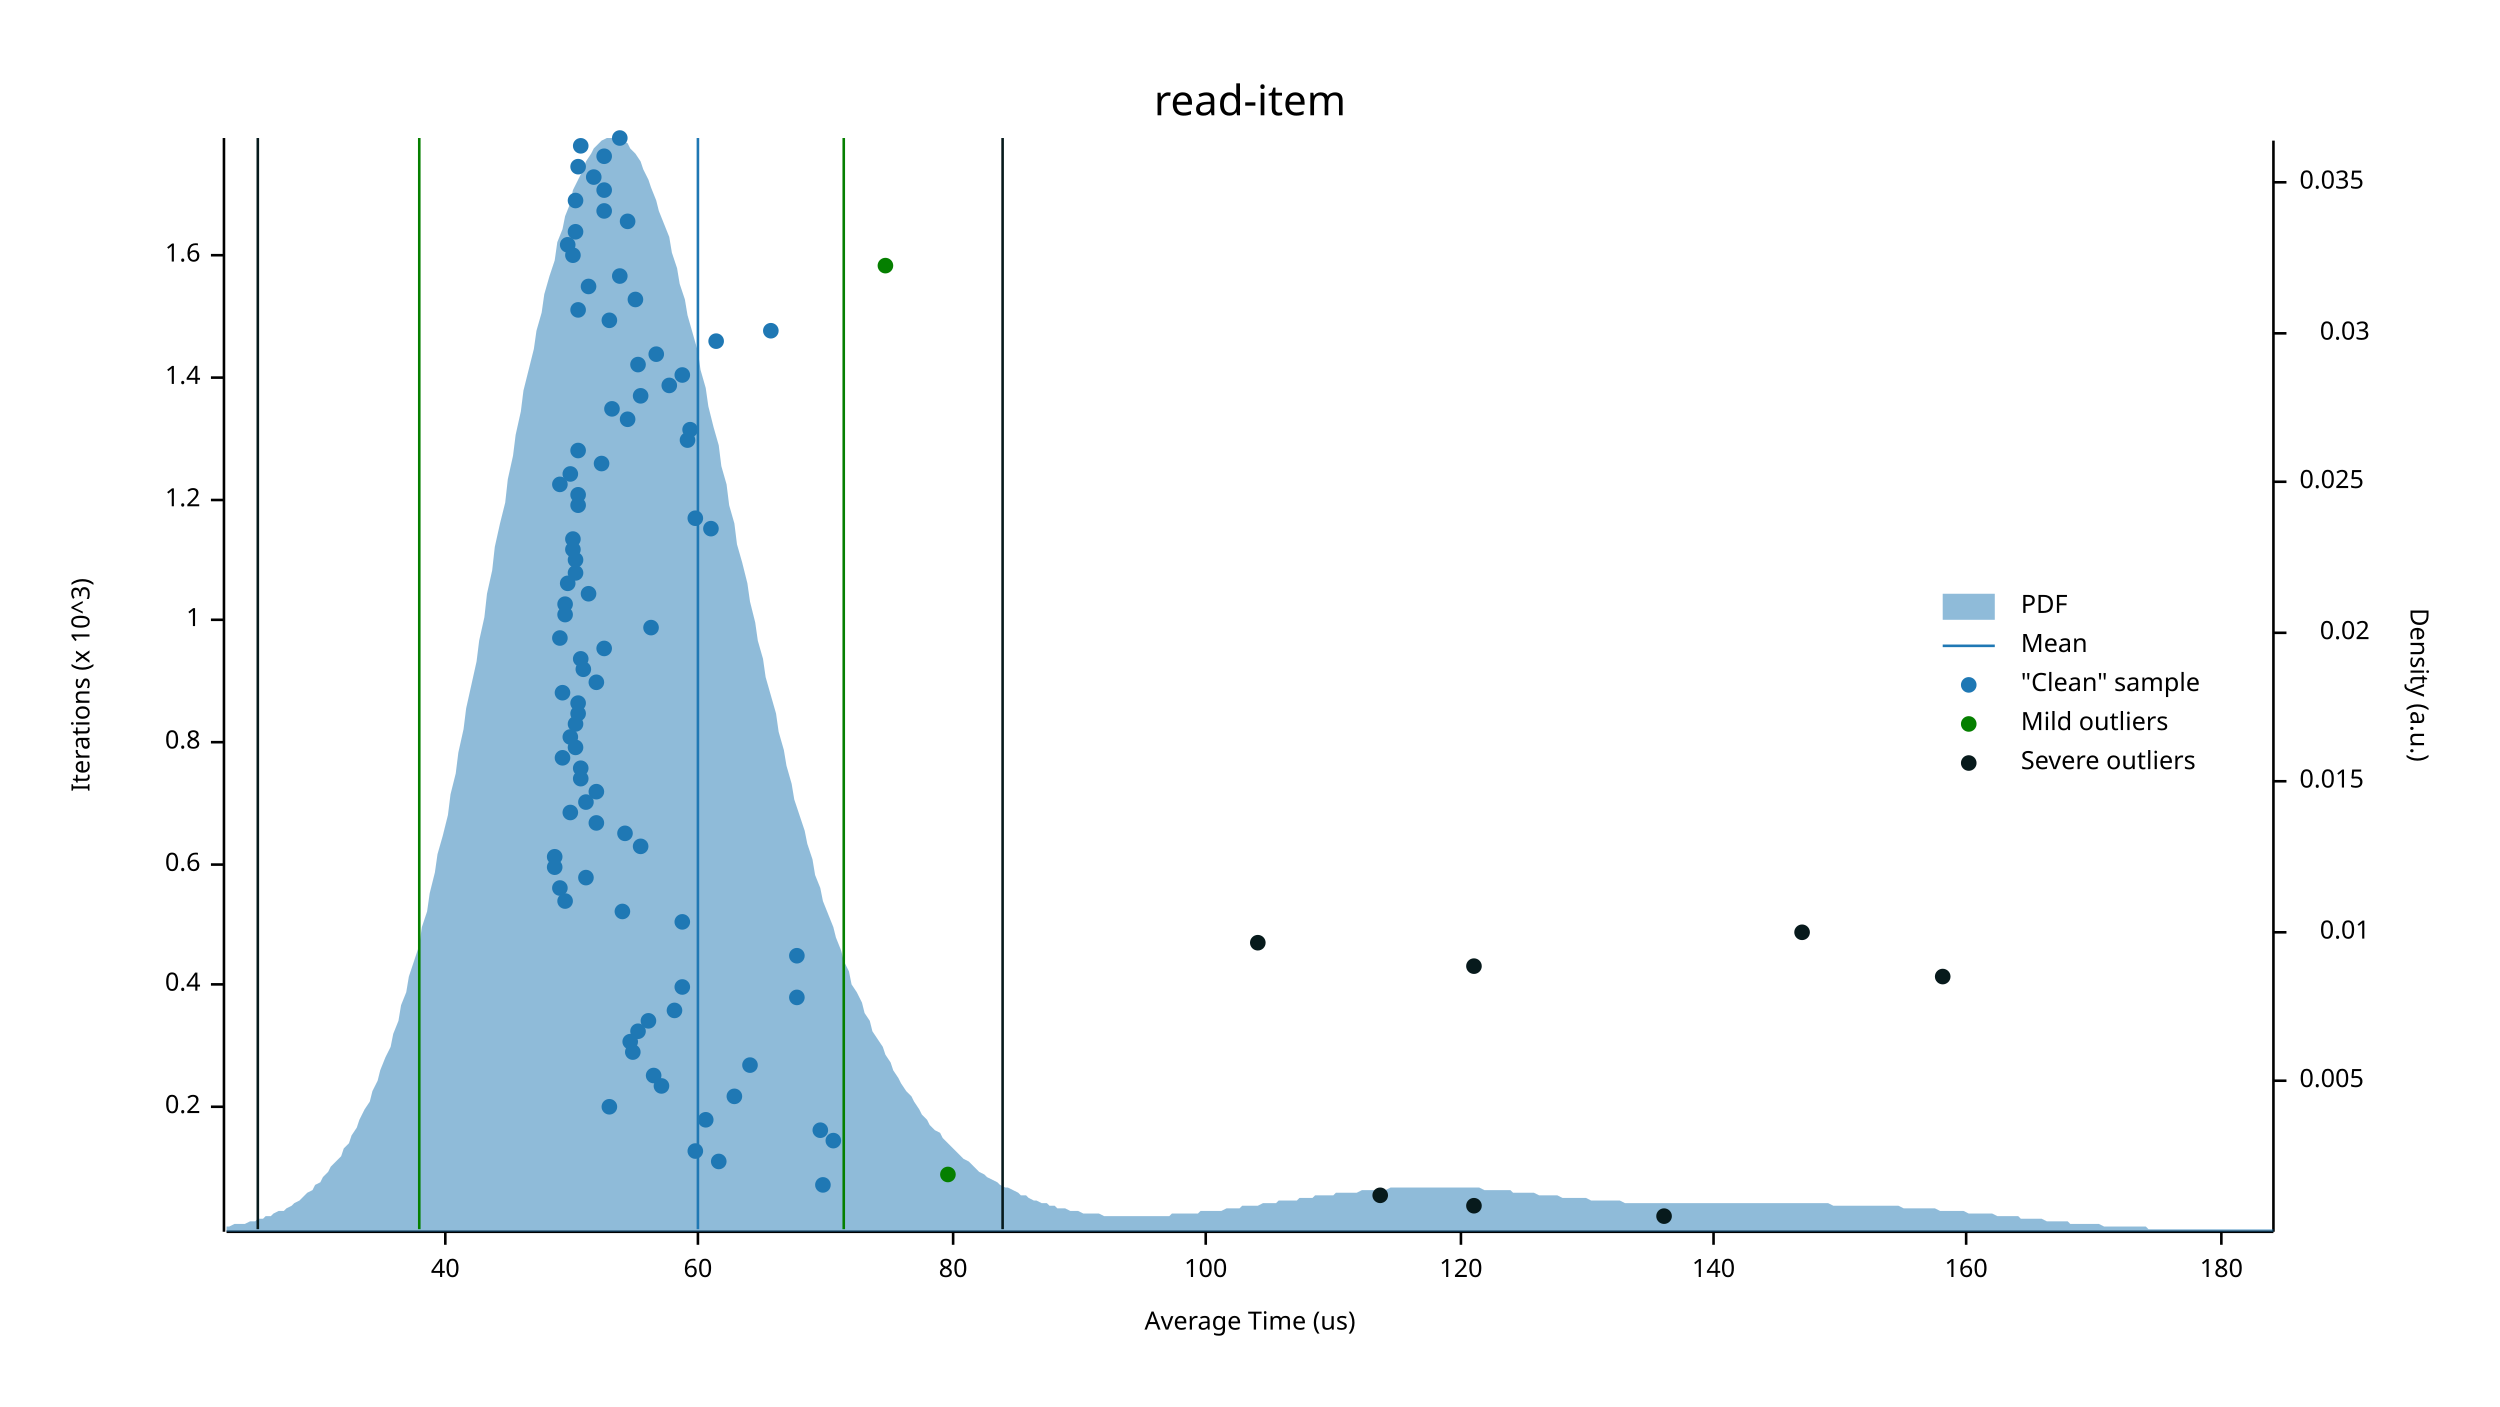
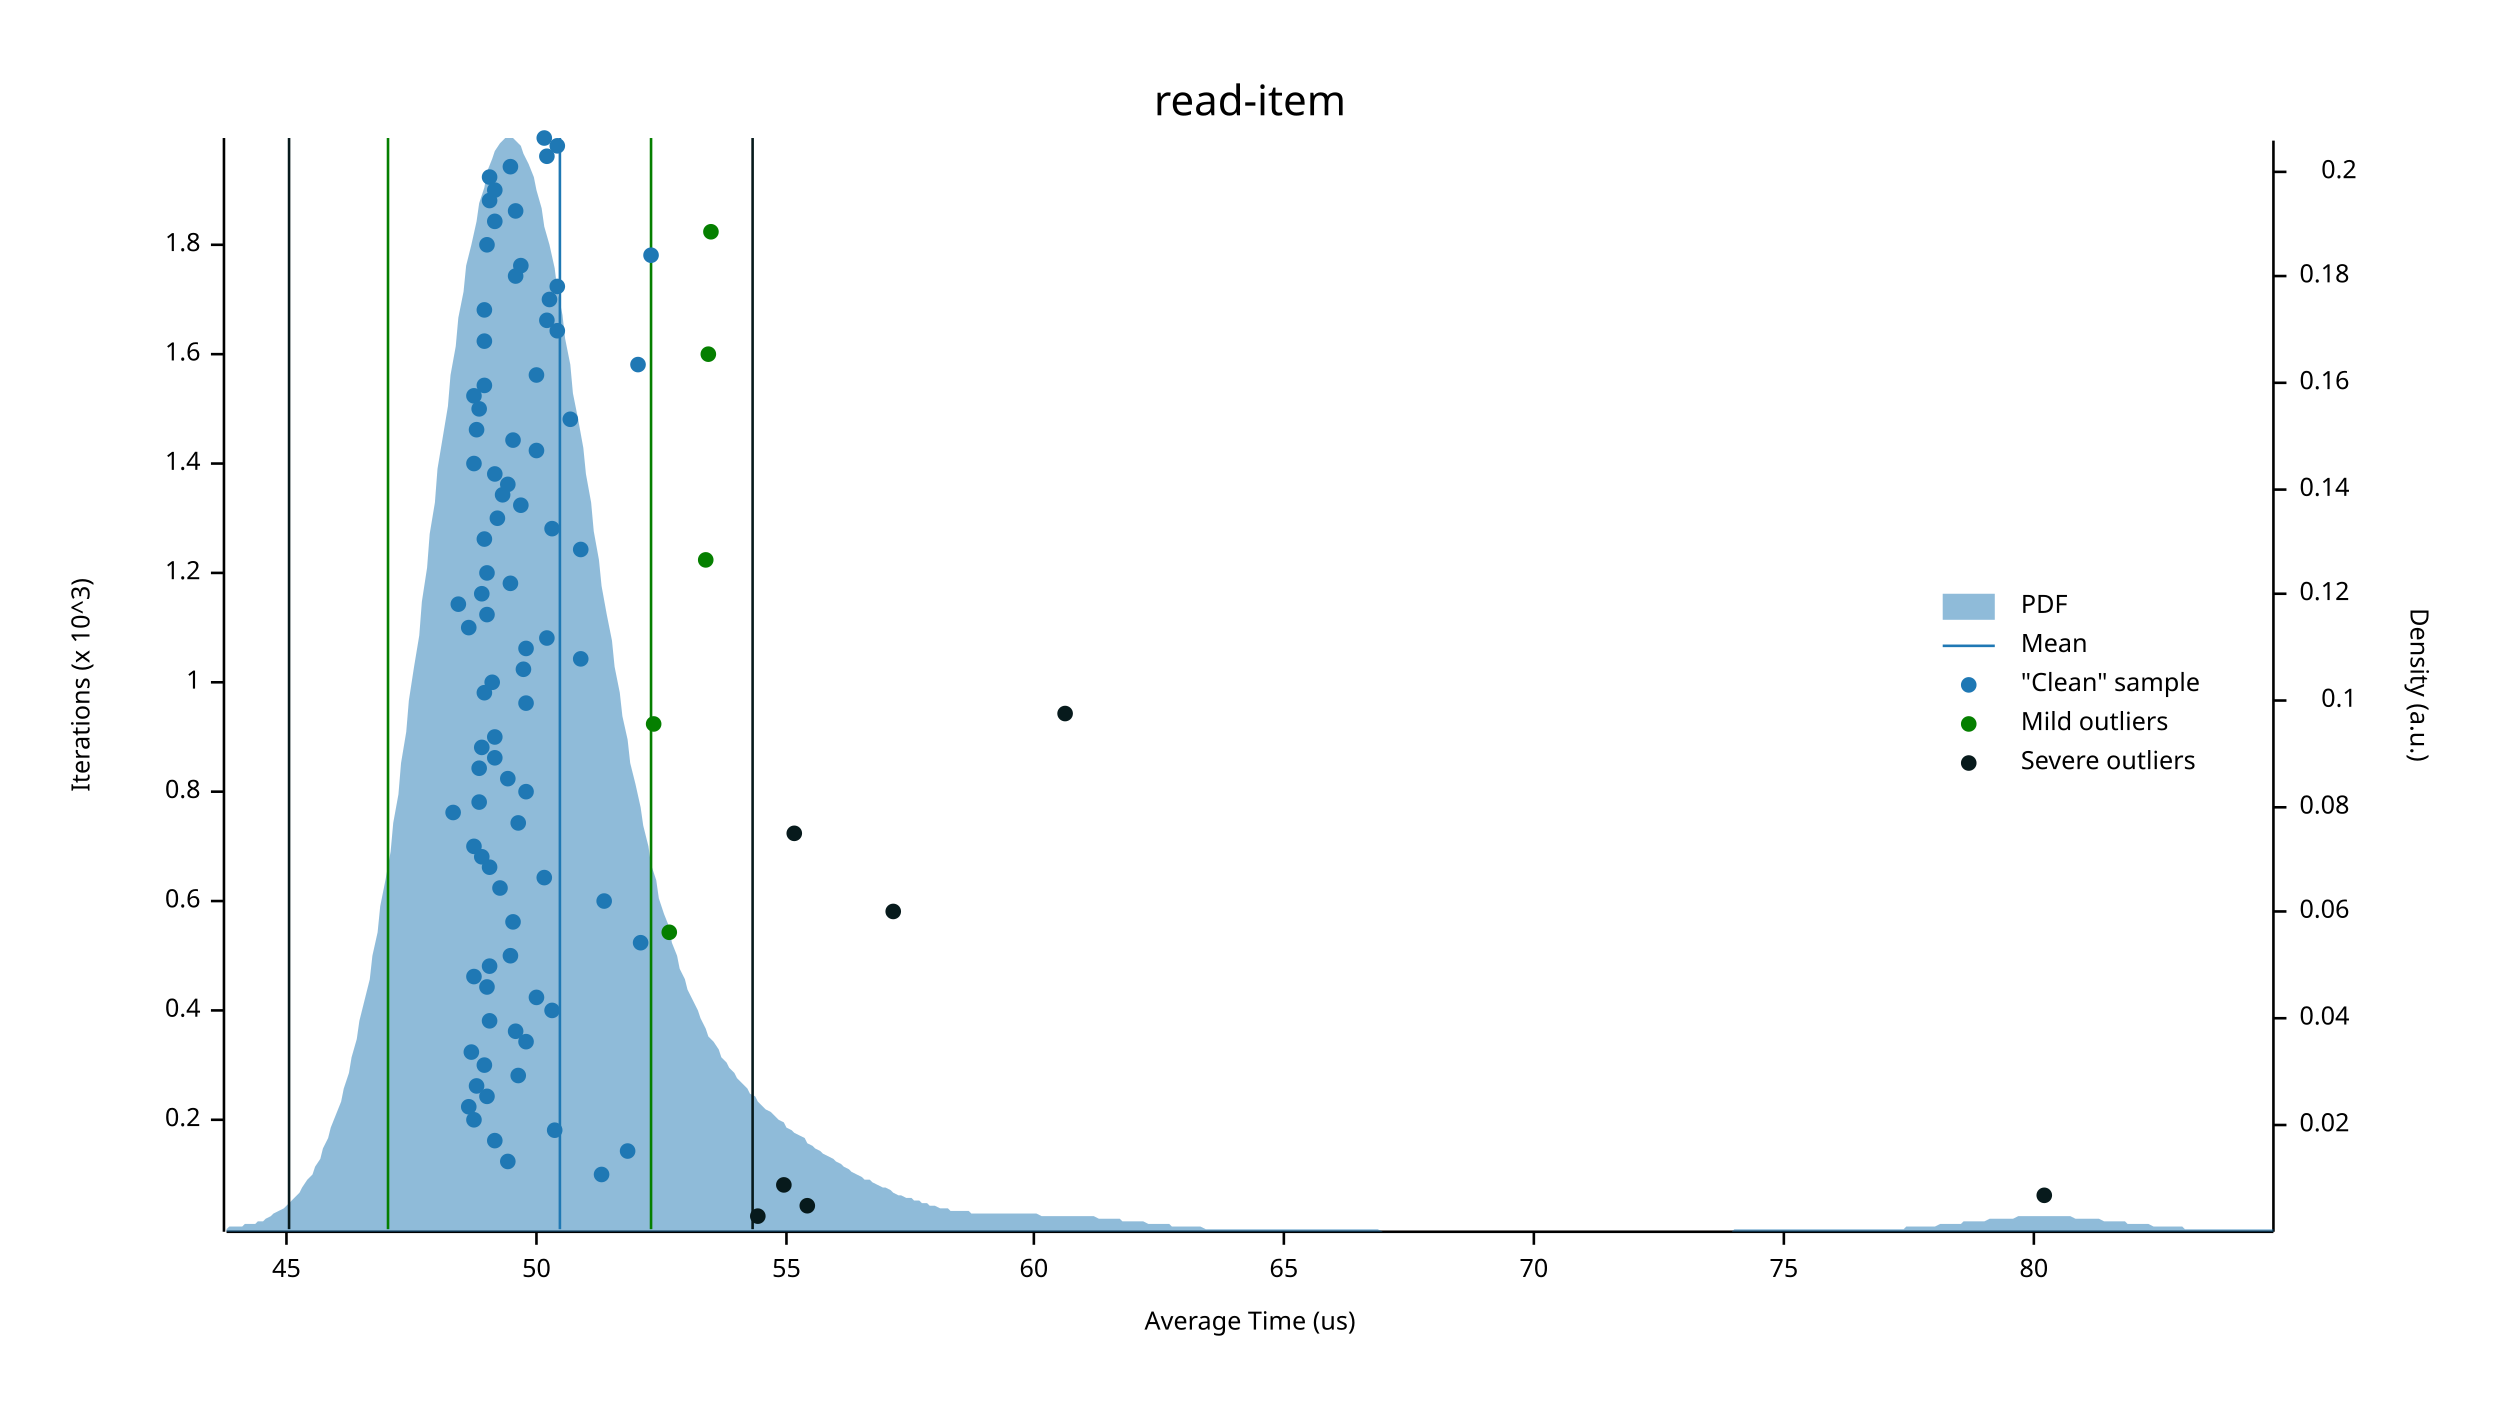
<svg xmlns="http://www.w3.org/2000/svg" width="960" height="540" viewBox="0 0 960 540">
  <text x="480" y="32" dy="0.76em" text-anchor="middle" font-family="sans-serif" font-size="16.129" opacity="1" fill="#000000">
read-item
</text>
  <text x="27" y="263" dy="0.76em" text-anchor="middle" font-family="sans-serif" font-size="9.677" opacity="1" fill="#000000" transform="rotate(270, 27, 263)">
Iterations (x 10^3)
</text>
  <text x="480" y="513" dy="-0.5ex" text-anchor="middle" font-family="sans-serif" font-size="9.677" opacity="1" fill="#000000">
Average Time (us)
</text>
  <polyline fill="none" opacity="1" stroke="#000000" stroke-width="1" points="86,53 86,473 " />
-   <text x="77" y="425" dy="0.5ex" text-anchor="end" font-family="sans-serif" font-size="9.677" opacity="1" fill="#000000">
+   <text x="77" y="430" dy="0.5ex" text-anchor="end" font-family="sans-serif" font-size="9.677" opacity="1" fill="#000000">
0.2
</text>
-   <polyline fill="none" opacity="1" stroke="#000000" stroke-width="1" points="81,425 86,425 " />
-   <text x="77" y="378" dy="0.5ex" text-anchor="end" font-family="sans-serif" font-size="9.677" opacity="1" fill="#000000">
+   <polyline fill="none" opacity="1" stroke="#000000" stroke-width="1" points="81,430 86,430 " />
+   <text x="77" y="388" dy="0.5ex" text-anchor="end" font-family="sans-serif" font-size="9.677" opacity="1" fill="#000000">
0.4
</text>
-   <polyline fill="none" opacity="1" stroke="#000000" stroke-width="1" points="81,378 86,378 " />
-   <text x="77" y="332" dy="0.5ex" text-anchor="end" font-family="sans-serif" font-size="9.677" opacity="1" fill="#000000">
+   <polyline fill="none" opacity="1" stroke="#000000" stroke-width="1" points="81,388 86,388 " />
+   <text x="77" y="346" dy="0.5ex" text-anchor="end" font-family="sans-serif" font-size="9.677" opacity="1" fill="#000000">
0.6
</text>
-   <polyline fill="none" opacity="1" stroke="#000000" stroke-width="1" points="81,332 86,332 " />
-   <text x="77" y="285" dy="0.5ex" text-anchor="end" font-family="sans-serif" font-size="9.677" opacity="1" fill="#000000">
+   <polyline fill="none" opacity="1" stroke="#000000" stroke-width="1" points="81,346 86,346 " />
+   <text x="77" y="304" dy="0.5ex" text-anchor="end" font-family="sans-serif" font-size="9.677" opacity="1" fill="#000000">
0.8
</text>
-   <polyline fill="none" opacity="1" stroke="#000000" stroke-width="1" points="81,285 86,285 " />
-   <text x="77" y="238" dy="0.5ex" text-anchor="end" font-family="sans-serif" font-size="9.677" opacity="1" fill="#000000">
+   <polyline fill="none" opacity="1" stroke="#000000" stroke-width="1" points="81,304 86,304 " />
+   <text x="77" y="262" dy="0.5ex" text-anchor="end" font-family="sans-serif" font-size="9.677" opacity="1" fill="#000000">
1
</text>
-   <polyline fill="none" opacity="1" stroke="#000000" stroke-width="1" points="81,238 86,238 " />
-   <text x="77" y="192" dy="0.5ex" text-anchor="end" font-family="sans-serif" font-size="9.677" opacity="1" fill="#000000">
+   <polyline fill="none" opacity="1" stroke="#000000" stroke-width="1" points="81,262 86,262 " />
+   <text x="77" y="220" dy="0.5ex" text-anchor="end" font-family="sans-serif" font-size="9.677" opacity="1" fill="#000000">
1.2
</text>
-   <polyline fill="none" opacity="1" stroke="#000000" stroke-width="1" points="81,192 86,192 " />
-   <text x="77" y="145" dy="0.5ex" text-anchor="end" font-family="sans-serif" font-size="9.677" opacity="1" fill="#000000">
+   <polyline fill="none" opacity="1" stroke="#000000" stroke-width="1" points="81,220 86,220 " />
+   <text x="77" y="178" dy="0.5ex" text-anchor="end" font-family="sans-serif" font-size="9.677" opacity="1" fill="#000000">
1.4
</text>
-   <polyline fill="none" opacity="1" stroke="#000000" stroke-width="1" points="81,145 86,145 " />
-   <text x="77" y="98" dy="0.5ex" text-anchor="end" font-family="sans-serif" font-size="9.677" opacity="1" fill="#000000">
+   <polyline fill="none" opacity="1" stroke="#000000" stroke-width="1" points="81,178 86,178 " />
+   <text x="77" y="136" dy="0.5ex" text-anchor="end" font-family="sans-serif" font-size="9.677" opacity="1" fill="#000000">
1.6
</text>
-   <polyline fill="none" opacity="1" stroke="#000000" stroke-width="1" points="81,98 86,98 " />
+   <polyline fill="none" opacity="1" stroke="#000000" stroke-width="1" points="81,136 86,136 " />
+   <text x="77" y="94" dy="0.5ex" text-anchor="end" font-family="sans-serif" font-size="9.677" opacity="1" fill="#000000">
+ 1.8
+ </text>
+   <polyline fill="none" opacity="1" stroke="#000000" stroke-width="1" points="81,94 86,94 " />
  <polyline fill="none" opacity="1" stroke="#000000" stroke-width="1" points="87,473 873,473 " />
-   <text x="171" y="483" dy="0.76em" text-anchor="middle" font-family="sans-serif" font-size="9.677" opacity="1" fill="#000000">
- 40
- </text>
-   <polyline fill="none" opacity="1" stroke="#000000" stroke-width="1" points="171,473 171,478 " />
-   <text x="268" y="483" dy="0.76em" text-anchor="middle" font-family="sans-serif" font-size="9.677" opacity="1" fill="#000000">
+   <text x="110" y="483" dy="0.76em" text-anchor="middle" font-family="sans-serif" font-size="9.677" opacity="1" fill="#000000">
+ 45
+ </text>
+   <polyline fill="none" opacity="1" stroke="#000000" stroke-width="1" points="110,473 110,478 " />
+   <text x="206" y="483" dy="0.76em" text-anchor="middle" font-family="sans-serif" font-size="9.677" opacity="1" fill="#000000">
+ 50
+ </text>
+   <polyline fill="none" opacity="1" stroke="#000000" stroke-width="1" points="206,473 206,478 " />
+   <text x="302" y="483" dy="0.76em" text-anchor="middle" font-family="sans-serif" font-size="9.677" opacity="1" fill="#000000">
+ 55
+ </text>
+   <polyline fill="none" opacity="1" stroke="#000000" stroke-width="1" points="302,473 302,478 " />
+   <text x="397" y="483" dy="0.76em" text-anchor="middle" font-family="sans-serif" font-size="9.677" opacity="1" fill="#000000">
60
</text>
-   <polyline fill="none" opacity="1" stroke="#000000" stroke-width="1" points="268,473 268,478 " />
-   <text x="366" y="483" dy="0.76em" text-anchor="middle" font-family="sans-serif" font-size="9.677" opacity="1" fill="#000000">
+   <polyline fill="none" opacity="1" stroke="#000000" stroke-width="1" points="397,473 397,478 " />
+   <text x="493" y="483" dy="0.76em" text-anchor="middle" font-family="sans-serif" font-size="9.677" opacity="1" fill="#000000">
+ 65
+ </text>
+   <polyline fill="none" opacity="1" stroke="#000000" stroke-width="1" points="493,473 493,478 " />
+   <text x="589" y="483" dy="0.76em" text-anchor="middle" font-family="sans-serif" font-size="9.677" opacity="1" fill="#000000">
+ 70
+ </text>
+   <polyline fill="none" opacity="1" stroke="#000000" stroke-width="1" points="589,473 589,478 " />
+   <text x="685" y="483" dy="0.76em" text-anchor="middle" font-family="sans-serif" font-size="9.677" opacity="1" fill="#000000">
+ 75
+ </text>
+   <polyline fill="none" opacity="1" stroke="#000000" stroke-width="1" points="685,473 685,478 " />
+   <text x="781" y="483" dy="0.76em" text-anchor="middle" font-family="sans-serif" font-size="9.677" opacity="1" fill="#000000">
80
</text>
-   <polyline fill="none" opacity="1" stroke="#000000" stroke-width="1" points="366,473 366,478 " />
-   <text x="463" y="483" dy="0.76em" text-anchor="middle" font-family="sans-serif" font-size="9.677" opacity="1" fill="#000000">
- 100
- </text>
-   <polyline fill="none" opacity="1" stroke="#000000" stroke-width="1" points="463,473 463,478 " />
-   <text x="561" y="483" dy="0.76em" text-anchor="middle" font-family="sans-serif" font-size="9.677" opacity="1" fill="#000000">
- 120
- </text>
-   <polyline fill="none" opacity="1" stroke="#000000" stroke-width="1" points="561,473 561,478 " />
-   <text x="658" y="483" dy="0.76em" text-anchor="middle" font-family="sans-serif" font-size="9.677" opacity="1" fill="#000000">
- 140
- </text>
-   <polyline fill="none" opacity="1" stroke="#000000" stroke-width="1" points="658,473 658,478 " />
-   <text x="755" y="483" dy="0.76em" text-anchor="middle" font-family="sans-serif" font-size="9.677" opacity="1" fill="#000000">
- 160
- </text>
-   <polyline fill="none" opacity="1" stroke="#000000" stroke-width="1" points="755,473 755,478 " />
-   <text x="853" y="483" dy="0.76em" text-anchor="middle" font-family="sans-serif" font-size="9.677" opacity="1" fill="#000000">
- 180
- </text>
-   <polyline fill="none" opacity="1" stroke="#000000" stroke-width="1" points="853,473 853,478 " />
+   <polyline fill="none" opacity="1" stroke="#000000" stroke-width="1" points="781,473 781,478 " />
  <text x="933" y="263" dy="0.76em" text-anchor="middle" font-family="sans-serif" font-size="9.677" opacity="1" fill="#000000" transform="rotate(90, 933, 263)">
Density (a.u.)
</text>
  <polyline fill="none" opacity="1" stroke="#000000" stroke-width="1" points="873,54 873,473 " />
-   <text x="883" y="415" dy="0.5ex" text-anchor="start" font-family="sans-serif" font-size="9.677" opacity="1" fill="#000000">
- 0.005
- </text>
-   <polyline fill="none" opacity="1" stroke="#000000" stroke-width="1" points="873,415 878,415 " />
-   <text x="910" y="358" dy="0.5ex" text-anchor="end" font-family="sans-serif" font-size="9.677" opacity="1" fill="#000000">
- 0.01
- </text>
-   <polyline fill="none" opacity="1" stroke="#000000" stroke-width="1" points="873,358 878,358 " />
-   <text x="883" y="300" dy="0.5ex" text-anchor="start" font-family="sans-serif" font-size="9.677" opacity="1" fill="#000000">
- 0.015
- </text>
-   <polyline fill="none" opacity="1" stroke="#000000" stroke-width="1" points="873,300 878,300 " />
-   <text x="910" y="243" dy="0.5ex" text-anchor="end" font-family="sans-serif" font-size="9.677" opacity="1" fill="#000000">
+   <text x="883" y="432" dy="0.5ex" text-anchor="start" font-family="sans-serif" font-size="9.677" opacity="1" fill="#000000">
0.02
</text>
-   <polyline fill="none" opacity="1" stroke="#000000" stroke-width="1" points="873,243 878,243 " />
-   <text x="883" y="185" dy="0.5ex" text-anchor="start" font-family="sans-serif" font-size="9.677" opacity="1" fill="#000000">
- 0.025
- </text>
-   <polyline fill="none" opacity="1" stroke="#000000" stroke-width="1" points="873,185 878,185 " />
-   <text x="910" y="128" dy="0.5ex" text-anchor="end" font-family="sans-serif" font-size="9.677" opacity="1" fill="#000000">
- 0.03
- </text>
-   <polyline fill="none" opacity="1" stroke="#000000" stroke-width="1" points="873,128 878,128 " />
-   <text x="883" y="70" dy="0.5ex" text-anchor="start" font-family="sans-serif" font-size="9.677" opacity="1" fill="#000000">
- 0.035
- </text>
-   <polyline fill="none" opacity="1" stroke="#000000" stroke-width="1" points="873,70 878,70 " />
-   <polygon opacity="0.5" fill="#1F78B4" points="87,471 88,471 90,470 91,470 93,470 94,470 96,469 98,469 99,468 101,468 102,467 104,467 105,466 107,465 109,465 110,464 112,463 113,462 115,461 116,460 118,458 120,457 121,455 123,454 124,452 126,450 127,448 129,446 131,444 132,441 134,439 135,436 137,433 138,430 140,426 142,423 143,419 145,415 146,411 148,406 150,402 151,397 153,392 154,386 156,381 157,375 159,369 161,363 162,356 164,350 165,343 167,335 168,328 170,321 172,313 173,305 175,297 176,289 178,280 179,272 181,263 183,254 184,246 186,237 187,228 189,219 190,210 192,201 194,193 195,184 197,175 198,167 200,158 201,150 203,142 205,134 206,127 208,120 209,113 211,106 213,100 214,93 216,88 217,83 219,78 220,73 222,69 224,65 225,62 227,59 228,57 230,55 231,54 233,53 235,53 236,53 238,53 239,54 241,55 242,57 244,59 246,62 247,65 249,69 250,72 252,77 253,81 255,86 257,91 258,97 260,103 261,109 263,115 264,121 266,128 268,135 269,142 271,149 272,156 274,164 276,171 277,179 279,186 280,194 282,201 283,209 285,216 287,224 288,231 290,239 291,246 293,253 294,260 296,267 298,274 299,281 301,288 302,294 304,301 305,307 307,313 309,319 310,324 312,330 313,336 315,341 316,346 318,351 320,356 321,360 323,365 324,369 326,373 327,378 329,381 331,385 332,389 334,392 335,396 337,399 339,402 340,405 342,408 343,411 345,414 346,416 348,419 350,421 351,423 353,426 354,428 356,430 357,432 359,434 361,435 362,437 364,439 365,440 367,442 368,443 370,445 372,446 373,447 375,449 376,450 378,451 379,452 381,453 383,454 384,455 386,456 387,456 389,457 391,458 392,459 394,459 395,460 397,461 398,461 400,462 402,462 403,463 405,463 406,464 408,464 409,464 411,465 413,465 414,465 416,466 417,466 419,466 420,466 422,466 424,467 425,467 427,467 428,467 430,467 431,467 433,467 435,467 436,467 438,467 439,467 441,467 442,467 444,467 446,467 447,467 449,467 450,466 452,466 454,466 455,466 457,466 458,466 460,466 461,465 463,465 465,465 466,465 468,465 469,465 471,464 472,464 474,464 476,464 477,463 479,463 480,463 482,463 483,463 485,462 487,462 488,462 490,462 491,461 493,461 494,461 496,461 498,461 499,460 501,460 502,460 504,460 505,459 507,459 509,459 510,459 512,459 513,458 515,458 517,458 518,458 520,458 521,458 523,457 524,457 526,457 528,457 529,457 531,457 532,457 534,456 535,456 537,456 539,456 540,456 542,456 543,456 545,456 546,456 548,456 550,456 551,456 553,456 554,456 556,456 557,456 559,456 561,456 562,456 564,456 565,456 567,456 568,456 570,457 572,457 573,457 575,457 576,457 578,457 580,457 581,458 583,458 584,458 586,458 587,458 589,458 591,459 592,459 594,459 595,459 597,459 598,459 600,460 602,460 603,460 605,460 606,460 608,460 609,460 611,461 613,461 614,461 616,461 617,461 619,461 620,461 622,461 624,462 625,462 627,462 628,462 630,462 632,462 633,462 635,462 636,462 638,462 639,462 641,462 643,462 644,462 646,462 647,462 649,462 650,462 652,462 654,462 655,462 657,462 658,462 660,462 661,462 663,462 665,462 666,462 668,462 669,462 671,462 672,462 674,462 676,462 677,462 679,462 680,462 682,462 683,462 685,462 687,462 688,462 690,462 691,462 693,462 695,462 696,462 698,462 699,462 701,462 702,462 704,463 706,463 707,463 709,463 710,463 712,463 713,463 715,463 717,463 718,463 720,463 721,463 723,463 724,463 726,463 728,463 729,463 731,464 732,464 734,464 735,464 737,464 739,464 740,464 742,464 743,464 745,465 746,465 748,465 750,465 751,465 753,465 754,465 756,466 758,466 759,466 761,466 762,466 764,466 765,466 767,467 769,467 770,467 772,467 773,467 775,467 776,468 778,468 780,468 781,468 783,468 784,468 786,469 787,469 789,469 791,469 792,469 794,469 795,470 797,470 798,470 800,470 802,470 803,470 805,470 806,470 808,471 809,471 811,471 813,471 814,471 816,471 817,471 819,471 821,471 822,471 824,471 825,472 827,472 828,472 830,472 832,472 833,472 835,472 836,472 838,472 839,472 841,472 843,472 844,472 846,472 847,472 849,472 850,472 852,472 854,472 855,472 857,472 858,472 860,472 861,472 863,472 865,472 866,472 868,472 869,472 871,472 873,472 873,473 87,473 " />
-   <polyline fill="none" opacity="1" stroke="#1F78B4" stroke-width="1" points="268,472 268,53 " />
-   <polyline fill="none" opacity="1" stroke="#057F00" stroke-width="1" points="161,472 161,53 " />
-   <polyline fill="none" opacity="1" stroke="#057F00" stroke-width="1" points="324,472 324,53 " />
-   <polyline fill="none" opacity="1" stroke="#071A1C" stroke-width="1" points="99,472 99,53 " />
-   <polyline fill="none" opacity="1" stroke="#071A1C" stroke-width="1" points="385,472 385,53 " />
-   <circle cx="316" cy="455" r="3" opacity="1" fill="#1F78B4" stroke="none" stroke-width="1" />
-   <circle cx="276" cy="446" r="3" opacity="1" fill="#1F78B4" stroke="none" stroke-width="1" />
-   <circle cx="267" cy="442" r="3" opacity="1" fill="#1F78B4" stroke="none" stroke-width="1" />
-   <circle cx="320" cy="438" r="3" opacity="1" fill="#1F78B4" stroke="none" stroke-width="1" />
-   <circle cx="315" cy="434" r="3" opacity="1" fill="#1F78B4" stroke="none" stroke-width="1" />
-   <circle cx="271" cy="430" r="3" opacity="1" fill="#1F78B4" stroke="none" stroke-width="1" />
-   <circle cx="234" cy="425" r="3" opacity="1" fill="#1F78B4" stroke="none" stroke-width="1" />
-   <circle cx="282" cy="421" r="3" opacity="1" fill="#1F78B4" stroke="none" stroke-width="1" />
-   <circle cx="254" cy="417" r="3" opacity="1" fill="#1F78B4" stroke="none" stroke-width="1" />
-   <circle cx="251" cy="413" r="3" opacity="1" fill="#1F78B4" stroke="none" stroke-width="1" />
-   <circle cx="288" cy="409" r="3" opacity="1" fill="#1F78B4" stroke="none" stroke-width="1" />
-   <circle cx="243" cy="404" r="3" opacity="1" fill="#1F78B4" stroke="none" stroke-width="1" />
-   <circle cx="242" cy="400" r="3" opacity="1" fill="#1F78B4" stroke="none" stroke-width="1" />
-   <circle cx="245" cy="396" r="3" opacity="1" fill="#1F78B4" stroke="none" stroke-width="1" />
-   <circle cx="249" cy="392" r="3" opacity="1" fill="#1F78B4" stroke="none" stroke-width="1" />
-   <circle cx="259" cy="388" r="3" opacity="1" fill="#1F78B4" stroke="none" stroke-width="1" />
-   <circle cx="306" cy="383" r="3" opacity="1" fill="#1F78B4" stroke="none" stroke-width="1" />
-   <circle cx="262" cy="379" r="3" opacity="1" fill="#1F78B4" stroke="none" stroke-width="1" />
-   <circle cx="306" cy="367" r="3" opacity="1" fill="#1F78B4" stroke="none" stroke-width="1" />
-   <circle cx="262" cy="354" r="3" opacity="1" fill="#1F78B4" stroke="none" stroke-width="1" />
-   <circle cx="239" cy="350" r="3" opacity="1" fill="#1F78B4" stroke="none" stroke-width="1" />
-   <circle cx="217" cy="346" r="3" opacity="1" fill="#1F78B4" stroke="none" stroke-width="1" />
-   <circle cx="215" cy="341" r="3" opacity="1" fill="#1F78B4" stroke="none" stroke-width="1" />
-   <circle cx="225" cy="337" r="3" opacity="1" fill="#1F78B4" stroke="none" stroke-width="1" />
-   <circle cx="213" cy="333" r="3" opacity="1" fill="#1F78B4" stroke="none" stroke-width="1" />
-   <circle cx="213" cy="329" r="3" opacity="1" fill="#1F78B4" stroke="none" stroke-width="1" />
-   <circle cx="246" cy="325" r="3" opacity="1" fill="#1F78B4" stroke="none" stroke-width="1" />
-   <circle cx="240" cy="320" r="3" opacity="1" fill="#1F78B4" stroke="none" stroke-width="1" />
-   <circle cx="229" cy="316" r="3" opacity="1" fill="#1F78B4" stroke="none" stroke-width="1" />
-   <circle cx="219" cy="312" r="3" opacity="1" fill="#1F78B4" stroke="none" stroke-width="1" />
-   <circle cx="225" cy="308" r="3" opacity="1" fill="#1F78B4" stroke="none" stroke-width="1" />
-   <circle cx="229" cy="304" r="3" opacity="1" fill="#1F78B4" stroke="none" stroke-width="1" />
-   <circle cx="223" cy="299" r="3" opacity="1" fill="#1F78B4" stroke="none" stroke-width="1" />
-   <circle cx="223" cy="295" r="3" opacity="1" fill="#1F78B4" stroke="none" stroke-width="1" />
-   <circle cx="216" cy="291" r="3" opacity="1" fill="#1F78B4" stroke="none" stroke-width="1" />
-   <circle cx="221" cy="287" r="3" opacity="1" fill="#1F78B4" stroke="none" stroke-width="1" />
-   <circle cx="219" cy="283" r="3" opacity="1" fill="#1F78B4" stroke="none" stroke-width="1" />
-   <circle cx="221" cy="278" r="3" opacity="1" fill="#1F78B4" stroke="none" stroke-width="1" />
-   <circle cx="222" cy="274" r="3" opacity="1" fill="#1F78B4" stroke="none" stroke-width="1" />
-   <circle cx="222" cy="270" r="3" opacity="1" fill="#1F78B4" stroke="none" stroke-width="1" />
-   <circle cx="216" cy="266" r="3" opacity="1" fill="#1F78B4" stroke="none" stroke-width="1" />
-   <circle cx="229" cy="262" r="3" opacity="1" fill="#1F78B4" stroke="none" stroke-width="1" />
-   <circle cx="224" cy="257" r="3" opacity="1" fill="#1F78B4" stroke="none" stroke-width="1" />
+   <polyline fill="none" opacity="1" stroke="#000000" stroke-width="1" points="873,432 878,432 " />
+   <text x="883" y="391" dy="0.5ex" text-anchor="start" font-family="sans-serif" font-size="9.677" opacity="1" fill="#000000">
+ 0.04
+ </text>
+   <polyline fill="none" opacity="1" stroke="#000000" stroke-width="1" points="873,391 878,391 " />
+   <text x="883" y="350" dy="0.5ex" text-anchor="start" font-family="sans-serif" font-size="9.677" opacity="1" fill="#000000">
+ 0.06
+ </text>
+   <polyline fill="none" opacity="1" stroke="#000000" stroke-width="1" points="873,350 878,350 " />
+   <text x="883" y="310" dy="0.5ex" text-anchor="start" font-family="sans-serif" font-size="9.677" opacity="1" fill="#000000">
+ 0.08
+ </text>
+   <polyline fill="none" opacity="1" stroke="#000000" stroke-width="1" points="873,310 878,310 " />
+   <text x="905" y="269" dy="0.5ex" text-anchor="end" font-family="sans-serif" font-size="9.677" opacity="1" fill="#000000">
+ 0.1
+ </text>
+   <polyline fill="none" opacity="1" stroke="#000000" stroke-width="1" points="873,269 878,269 " />
+   <text x="883" y="228" dy="0.5ex" text-anchor="start" font-family="sans-serif" font-size="9.677" opacity="1" fill="#000000">
+ 0.12
+ </text>
+   <polyline fill="none" opacity="1" stroke="#000000" stroke-width="1" points="873,228 878,228 " />
+   <text x="883" y="188" dy="0.5ex" text-anchor="start" font-family="sans-serif" font-size="9.677" opacity="1" fill="#000000">
+ 0.14
+ </text>
+   <polyline fill="none" opacity="1" stroke="#000000" stroke-width="1" points="873,188 878,188 " />
+   <text x="883" y="147" dy="0.5ex" text-anchor="start" font-family="sans-serif" font-size="9.677" opacity="1" fill="#000000">
+ 0.16
+ </text>
+   <polyline fill="none" opacity="1" stroke="#000000" stroke-width="1" points="873,147 878,147 " />
+   <text x="883" y="106" dy="0.5ex" text-anchor="start" font-family="sans-serif" font-size="9.677" opacity="1" fill="#000000">
+ 0.18
+ </text>
+   <polyline fill="none" opacity="1" stroke="#000000" stroke-width="1" points="873,106 878,106 " />
+   <text x="905" y="66" dy="0.5ex" text-anchor="end" font-family="sans-serif" font-size="9.677" opacity="1" fill="#000000">
+ 0.2
+ </text>
+   <polyline fill="none" opacity="1" stroke="#000000" stroke-width="1" points="873,66 878,66 " />
+   <polygon opacity="0.5" fill="#1F78B4" points="87,472 88,471 90,471 91,471 93,471 94,470 96,470 98,470 99,469 101,469 102,468 104,467 105,466 107,465 109,464 110,463 112,461 113,460 115,458 116,456 118,453 120,451 121,448 123,445 124,441 126,437 127,433 129,428 131,423 132,418 134,412 135,406 137,399 138,392 140,384 142,376 143,367 145,358 146,348 148,338 150,327 151,316 153,305 154,293 156,281 157,269 159,256 161,244 162,231 164,218 165,205 167,193 168,180 170,168 172,156 173,144 175,133 176,122 178,112 179,102 181,94 183,85 184,78 186,72 187,66 189,61 190,58 192,55 194,53 195,53 197,53 198,54 200,56 201,59 203,63 205,68 206,73 208,80 209,87 211,94 213,103 214,111 216,121 217,130 219,140 220,151 222,161 224,172 225,182 227,193 228,204 230,215 231,225 233,236 235,246 236,256 238,266 239,275 241,284 242,293 244,301 246,310 247,317 249,325 250,332 252,338 253,345 255,351 257,356 258,362 260,367 261,372 263,376 264,380 266,384 268,388 269,391 271,395 272,398 274,400 276,403 277,406 279,408 280,410 282,412 283,414 285,416 287,418 288,420 290,421 291,423 293,425 294,426 296,427 298,429 299,430 301,431 302,433 304,434 305,435 307,436 309,437 310,439 312,440 313,441 315,442 316,443 318,444 320,445 321,446 323,447 324,448 326,449 327,450 329,451 331,452 332,453 334,453 335,454 337,455 339,456 340,456 342,457 343,458 345,459 346,459 348,460 350,460 351,461 353,461 354,462 356,462 357,463 359,463 361,464 362,464 364,464 365,465 367,465 368,465 370,465 372,465 373,466 375,466 376,466 378,466 379,466 381,466 383,466 384,466 386,466 387,466 389,466 391,466 392,466 394,466 395,466 397,466 398,466 400,467 402,467 403,467 405,467 406,467 408,467 409,467 411,467 413,467 414,467 416,467 417,467 419,467 420,467 422,468 424,468 425,468 427,468 428,468 430,468 431,469 433,469 435,469 436,469 438,469 439,469 441,470 442,470 444,470 446,470 447,470 449,470 450,471 452,471 454,471 455,471 457,471 458,471 460,471 461,471 463,472 465,472 466,472 468,472 469,472 471,472 472,472 474,472 476,472 477,472 479,472 480,472 482,472 483,472 485,472 487,472 488,472 490,472 491,472 493,472 494,472 496,472 498,472 499,472 501,472 502,472 504,472 505,472 507,472 509,472 510,472 512,472 513,472 515,472 517,472 518,472 520,472 521,472 523,472 524,472 526,472 528,472 529,472 531,473 532,473 534,473 535,473 537,473 539,473 540,473 542,473 543,473 545,473 546,473 548,473 550,473 551,473 553,473 554,473 556,473 557,473 559,473 561,473 562,473 564,473 565,473 567,473 568,473 570,473 572,473 573,473 575,473 576,473 578,473 580,473 581,473 583,473 584,473 586,473 587,473 589,473 591,473 592,473 594,473 595,473 597,473 598,473 600,473 602,473 603,473 605,473 606,473 608,473 609,473 611,473 613,473 614,473 616,473 617,473 619,473 620,473 622,473 624,473 625,473 627,473 628,473 630,473 632,473 633,473 635,473 636,473 638,473 639,473 641,473 643,473 644,473 646,473 647,473 649,473 650,473 652,473 654,473 655,473 657,473 658,473 660,473 661,473 663,473 665,473 666,472 668,472 669,472 671,472 672,472 674,472 676,472 677,472 679,472 680,472 682,472 683,472 685,472 687,472 688,472 690,472 691,472 693,472 695,472 696,472 698,472 699,472 701,472 702,472 704,472 706,472 707,472 709,472 710,472 712,472 713,472 715,472 717,472 718,472 720,472 721,472 723,472 724,472 726,472 728,472 729,472 731,472 732,471 734,471 735,471 737,471 739,471 740,471 742,471 743,471 745,470 746,470 748,470 750,470 751,470 753,470 754,469 756,469 758,469 759,469 761,469 762,469 764,468 765,468 767,468 769,468 770,468 772,468 773,468 775,467 776,467 778,467 780,467 781,467 783,467 784,467 786,467 787,467 789,467 791,467 792,467 794,467 795,467 797,468 798,468 800,468 802,468 803,468 805,468 806,468 808,469 809,469 811,469 813,469 814,469 816,469 817,470 819,470 821,470 822,470 824,470 825,470 827,471 828,471 830,471 832,471 833,471 835,471 836,471 838,471 839,472 841,472 843,472 844,472 846,472 847,472 849,472 850,472 852,472 854,472 855,472 857,472 858,472 860,472 861,472 863,472 865,472 866,472 868,472 869,472 871,472 873,472 873,473 87,473 " />
+   <polyline fill="none" opacity="1" stroke="#1F78B4" stroke-width="1" points="215,472 215,53 " />
+   <polyline fill="none" opacity="1" stroke="#057F00" stroke-width="1" points="149,472 149,53 " />
+   <polyline fill="none" opacity="1" stroke="#057F00" stroke-width="1" points="250,472 250,53 " />
+   <polyline fill="none" opacity="1" stroke="#071A1C" stroke-width="1" points="111,472 111,53 " />
+   <polyline fill="none" opacity="1" stroke="#071A1C" stroke-width="1" points="289,472 289,53 " />
+   <circle cx="231" cy="451" r="3" opacity="1" fill="#1F78B4" stroke="none" stroke-width="1" />
+   <circle cx="195" cy="446" r="3" opacity="1" fill="#1F78B4" stroke="none" stroke-width="1" />
+   <circle cx="241" cy="442" r="3" opacity="1" fill="#1F78B4" stroke="none" stroke-width="1" />
+   <circle cx="190" cy="438" r="3" opacity="1" fill="#1F78B4" stroke="none" stroke-width="1" />
+   <circle cx="213" cy="434" r="3" opacity="1" fill="#1F78B4" stroke="none" stroke-width="1" />
+   <circle cx="182" cy="430" r="3" opacity="1" fill="#1F78B4" stroke="none" stroke-width="1" />
+   <circle cx="180" cy="425" r="3" opacity="1" fill="#1F78B4" stroke="none" stroke-width="1" />
+   <circle cx="187" cy="421" r="3" opacity="1" fill="#1F78B4" stroke="none" stroke-width="1" />
+   <circle cx="183" cy="417" r="3" opacity="1" fill="#1F78B4" stroke="none" stroke-width="1" />
+   <circle cx="199" cy="413" r="3" opacity="1" fill="#1F78B4" stroke="none" stroke-width="1" />
+   <circle cx="186" cy="409" r="3" opacity="1" fill="#1F78B4" stroke="none" stroke-width="1" />
+   <circle cx="181" cy="404" r="3" opacity="1" fill="#1F78B4" stroke="none" stroke-width="1" />
+   <circle cx="202" cy="400" r="3" opacity="1" fill="#1F78B4" stroke="none" stroke-width="1" />
+   <circle cx="198" cy="396" r="3" opacity="1" fill="#1F78B4" stroke="none" stroke-width="1" />
+   <circle cx="188" cy="392" r="3" opacity="1" fill="#1F78B4" stroke="none" stroke-width="1" />
+   <circle cx="212" cy="388" r="3" opacity="1" fill="#1F78B4" stroke="none" stroke-width="1" />
+   <circle cx="206" cy="383" r="3" opacity="1" fill="#1F78B4" stroke="none" stroke-width="1" />
+   <circle cx="187" cy="379" r="3" opacity="1" fill="#1F78B4" stroke="none" stroke-width="1" />
+   <circle cx="182" cy="375" r="3" opacity="1" fill="#1F78B4" stroke="none" stroke-width="1" />
+   <circle cx="188" cy="371" r="3" opacity="1" fill="#1F78B4" stroke="none" stroke-width="1" />
+   <circle cx="196" cy="367" r="3" opacity="1" fill="#1F78B4" stroke="none" stroke-width="1" />
+   <circle cx="246" cy="362" r="3" opacity="1" fill="#1F78B4" stroke="none" stroke-width="1" />
+   <circle cx="197" cy="354" r="3" opacity="1" fill="#1F78B4" stroke="none" stroke-width="1" />
+   <circle cx="232" cy="346" r="3" opacity="1" fill="#1F78B4" stroke="none" stroke-width="1" />
+   <circle cx="192" cy="341" r="3" opacity="1" fill="#1F78B4" stroke="none" stroke-width="1" />
+   <circle cx="209" cy="337" r="3" opacity="1" fill="#1F78B4" stroke="none" stroke-width="1" />
+   <circle cx="188" cy="333" r="3" opacity="1" fill="#1F78B4" stroke="none" stroke-width="1" />
+   <circle cx="185" cy="329" r="3" opacity="1" fill="#1F78B4" stroke="none" stroke-width="1" />
+   <circle cx="182" cy="325" r="3" opacity="1" fill="#1F78B4" stroke="none" stroke-width="1" />
+   <circle cx="199" cy="316" r="3" opacity="1" fill="#1F78B4" stroke="none" stroke-width="1" />
+   <circle cx="174" cy="312" r="3" opacity="1" fill="#1F78B4" stroke="none" stroke-width="1" />
+   <circle cx="184" cy="308" r="3" opacity="1" fill="#1F78B4" stroke="none" stroke-width="1" />
+   <circle cx="202" cy="304" r="3" opacity="1" fill="#1F78B4" stroke="none" stroke-width="1" />
+   <circle cx="195" cy="299" r="3" opacity="1" fill="#1F78B4" stroke="none" stroke-width="1" />
+   <circle cx="184" cy="295" r="3" opacity="1" fill="#1F78B4" stroke="none" stroke-width="1" />
+   <circle cx="190" cy="291" r="3" opacity="1" fill="#1F78B4" stroke="none" stroke-width="1" />
+   <circle cx="185" cy="287" r="3" opacity="1" fill="#1F78B4" stroke="none" stroke-width="1" />
+   <circle cx="190" cy="283" r="3" opacity="1" fill="#1F78B4" stroke="none" stroke-width="1" />
+   <circle cx="202" cy="270" r="3" opacity="1" fill="#1F78B4" stroke="none" stroke-width="1" />
+   <circle cx="186" cy="266" r="3" opacity="1" fill="#1F78B4" stroke="none" stroke-width="1" />
+   <circle cx="189" cy="262" r="3" opacity="1" fill="#1F78B4" stroke="none" stroke-width="1" />
+   <circle cx="201" cy="257" r="3" opacity="1" fill="#1F78B4" stroke="none" stroke-width="1" />
  <circle cx="223" cy="253" r="3" opacity="1" fill="#1F78B4" stroke="none" stroke-width="1" />
-   <circle cx="232" cy="249" r="3" opacity="1" fill="#1F78B4" stroke="none" stroke-width="1" />
-   <circle cx="215" cy="245" r="3" opacity="1" fill="#1F78B4" stroke="none" stroke-width="1" />
-   <circle cx="250" cy="241" r="3" opacity="1" fill="#1F78B4" stroke="none" stroke-width="1" />
-   <circle cx="217" cy="236" r="3" opacity="1" fill="#1F78B4" stroke="none" stroke-width="1" />
-   <circle cx="217" cy="232" r="3" opacity="1" fill="#1F78B4" stroke="none" stroke-width="1" />
-   <circle cx="226" cy="228" r="3" opacity="1" fill="#1F78B4" stroke="none" stroke-width="1" />
-   <circle cx="218" cy="224" r="3" opacity="1" fill="#1F78B4" stroke="none" stroke-width="1" />
-   <circle cx="221" cy="220" r="3" opacity="1" fill="#1F78B4" stroke="none" stroke-width="1" />
-   <circle cx="221" cy="215" r="3" opacity="1" fill="#1F78B4" stroke="none" stroke-width="1" />
-   <circle cx="220" cy="211" r="3" opacity="1" fill="#1F78B4" stroke="none" stroke-width="1" />
-   <circle cx="220" cy="207" r="3" opacity="1" fill="#1F78B4" stroke="none" stroke-width="1" />
-   <circle cx="273" cy="203" r="3" opacity="1" fill="#1F78B4" stroke="none" stroke-width="1" />
-   <circle cx="267" cy="199" r="3" opacity="1" fill="#1F78B4" stroke="none" stroke-width="1" />
-   <circle cx="222" cy="194" r="3" opacity="1" fill="#1F78B4" stroke="none" stroke-width="1" />
-   <circle cx="222" cy="190" r="3" opacity="1" fill="#1F78B4" stroke="none" stroke-width="1" />
-   <circle cx="215" cy="186" r="3" opacity="1" fill="#1F78B4" stroke="none" stroke-width="1" />
-   <circle cx="219" cy="182" r="3" opacity="1" fill="#1F78B4" stroke="none" stroke-width="1" />
-   <circle cx="231" cy="178" r="3" opacity="1" fill="#1F78B4" stroke="none" stroke-width="1" />
-   <circle cx="222" cy="173" r="3" opacity="1" fill="#1F78B4" stroke="none" stroke-width="1" />
-   <circle cx="264" cy="169" r="3" opacity="1" fill="#1F78B4" stroke="none" stroke-width="1" />
-   <circle cx="265" cy="165" r="3" opacity="1" fill="#1F78B4" stroke="none" stroke-width="1" />
-   <circle cx="241" cy="161" r="3" opacity="1" fill="#1F78B4" stroke="none" stroke-width="1" />
-   <circle cx="235" cy="157" r="3" opacity="1" fill="#1F78B4" stroke="none" stroke-width="1" />
-   <circle cx="246" cy="152" r="3" opacity="1" fill="#1F78B4" stroke="none" stroke-width="1" />
-   <circle cx="257" cy="148" r="3" opacity="1" fill="#1F78B4" stroke="none" stroke-width="1" />
-   <circle cx="262" cy="144" r="3" opacity="1" fill="#1F78B4" stroke="none" stroke-width="1" />
+   <circle cx="202" cy="249" r="3" opacity="1" fill="#1F78B4" stroke="none" stroke-width="1" />
+   <circle cx="210" cy="245" r="3" opacity="1" fill="#1F78B4" stroke="none" stroke-width="1" />
+   <circle cx="180" cy="241" r="3" opacity="1" fill="#1F78B4" stroke="none" stroke-width="1" />
+   <circle cx="187" cy="236" r="3" opacity="1" fill="#1F78B4" stroke="none" stroke-width="1" />
+   <circle cx="176" cy="232" r="3" opacity="1" fill="#1F78B4" stroke="none" stroke-width="1" />
+   <circle cx="185" cy="228" r="3" opacity="1" fill="#1F78B4" stroke="none" stroke-width="1" />
+   <circle cx="196" cy="224" r="3" opacity="1" fill="#1F78B4" stroke="none" stroke-width="1" />
+   <circle cx="187" cy="220" r="3" opacity="1" fill="#1F78B4" stroke="none" stroke-width="1" />
+   <circle cx="223" cy="211" r="3" opacity="1" fill="#1F78B4" stroke="none" stroke-width="1" />
+   <circle cx="186" cy="207" r="3" opacity="1" fill="#1F78B4" stroke="none" stroke-width="1" />
+   <circle cx="212" cy="203" r="3" opacity="1" fill="#1F78B4" stroke="none" stroke-width="1" />
+   <circle cx="191" cy="199" r="3" opacity="1" fill="#1F78B4" stroke="none" stroke-width="1" />
+   <circle cx="200" cy="194" r="3" opacity="1" fill="#1F78B4" stroke="none" stroke-width="1" />
+   <circle cx="193" cy="190" r="3" opacity="1" fill="#1F78B4" stroke="none" stroke-width="1" />
+   <circle cx="195" cy="186" r="3" opacity="1" fill="#1F78B4" stroke="none" stroke-width="1" />
+   <circle cx="190" cy="182" r="3" opacity="1" fill="#1F78B4" stroke="none" stroke-width="1" />
+   <circle cx="182" cy="178" r="3" opacity="1" fill="#1F78B4" stroke="none" stroke-width="1" />
+   <circle cx="206" cy="173" r="3" opacity="1" fill="#1F78B4" stroke="none" stroke-width="1" />
+   <circle cx="197" cy="169" r="3" opacity="1" fill="#1F78B4" stroke="none" stroke-width="1" />
+   <circle cx="183" cy="165" r="3" opacity="1" fill="#1F78B4" stroke="none" stroke-width="1" />
+   <circle cx="219" cy="161" r="3" opacity="1" fill="#1F78B4" stroke="none" stroke-width="1" />
+   <circle cx="184" cy="157" r="3" opacity="1" fill="#1F78B4" stroke="none" stroke-width="1" />
+   <circle cx="182" cy="152" r="3" opacity="1" fill="#1F78B4" stroke="none" stroke-width="1" />
+   <circle cx="186" cy="148" r="3" opacity="1" fill="#1F78B4" stroke="none" stroke-width="1" />
+   <circle cx="206" cy="144" r="3" opacity="1" fill="#1F78B4" stroke="none" stroke-width="1" />
  <circle cx="245" cy="140" r="3" opacity="1" fill="#1F78B4" stroke="none" stroke-width="1" />
-   <circle cx="252" cy="136" r="3" opacity="1" fill="#1F78B4" stroke="none" stroke-width="1" />
-   <circle cx="275" cy="131" r="3" opacity="1" fill="#1F78B4" stroke="none" stroke-width="1" />
-   <circle cx="296" cy="127" r="3" opacity="1" fill="#1F78B4" stroke="none" stroke-width="1" />
-   <circle cx="234" cy="123" r="3" opacity="1" fill="#1F78B4" stroke="none" stroke-width="1" />
-   <circle cx="222" cy="119" r="3" opacity="1" fill="#1F78B4" stroke="none" stroke-width="1" />
-   <circle cx="244" cy="115" r="3" opacity="1" fill="#1F78B4" stroke="none" stroke-width="1" />
-   <circle cx="226" cy="110" r="3" opacity="1" fill="#1F78B4" stroke="none" stroke-width="1" />
-   <circle cx="238" cy="106" r="3" opacity="1" fill="#1F78B4" stroke="none" stroke-width="1" />
-   <circle cx="220" cy="98" r="3" opacity="1" fill="#1F78B4" stroke="none" stroke-width="1" />
-   <circle cx="218" cy="94" r="3" opacity="1" fill="#1F78B4" stroke="none" stroke-width="1" />
-   <circle cx="221" cy="89" r="3" opacity="1" fill="#1F78B4" stroke="none" stroke-width="1" />
-   <circle cx="241" cy="85" r="3" opacity="1" fill="#1F78B4" stroke="none" stroke-width="1" />
-   <circle cx="232" cy="81" r="3" opacity="1" fill="#1F78B4" stroke="none" stroke-width="1" />
-   <circle cx="221" cy="77" r="3" opacity="1" fill="#1F78B4" stroke="none" stroke-width="1" />
-   <circle cx="232" cy="73" r="3" opacity="1" fill="#1F78B4" stroke="none" stroke-width="1" />
-   <circle cx="228" cy="68" r="3" opacity="1" fill="#1F78B4" stroke="none" stroke-width="1" />
-   <circle cx="222" cy="64" r="3" opacity="1" fill="#1F78B4" stroke="none" stroke-width="1" />
-   <circle cx="232" cy="60" r="3" opacity="1" fill="#1F78B4" stroke="none" stroke-width="1" />
-   <circle cx="223" cy="56" r="3" opacity="1" fill="#1F78B4" stroke="none" stroke-width="1" />
-   <circle cx="238" cy="53" r="3" opacity="1" fill="#1F78B4" stroke="none" stroke-width="1" />
-   <circle cx="364" cy="451" r="3" opacity="1" fill="#057F00" stroke="none" stroke-width="1" />
-   <circle cx="340" cy="102" r="3" opacity="1" fill="#057F00" stroke="none" stroke-width="1" />
-   <circle cx="639" cy="467" r="3" opacity="1" fill="#071A1C" stroke="none" stroke-width="1" />
-   <circle cx="566" cy="463" r="3" opacity="1" fill="#071A1C" stroke="none" stroke-width="1" />
-   <circle cx="530" cy="459" r="3" opacity="1" fill="#071A1C" stroke="none" stroke-width="1" />
-   <circle cx="746" cy="375" r="3" opacity="1" fill="#071A1C" stroke="none" stroke-width="1" />
-   <circle cx="566" cy="371" r="3" opacity="1" fill="#071A1C" stroke="none" stroke-width="1" />
-   <circle cx="483" cy="362" r="3" opacity="1" fill="#071A1C" stroke="none" stroke-width="1" />
-   <circle cx="692" cy="358" r="3" opacity="1" fill="#071A1C" stroke="none" stroke-width="1" />
+   <circle cx="186" cy="131" r="3" opacity="1" fill="#1F78B4" stroke="none" stroke-width="1" />
+   <circle cx="214" cy="127" r="3" opacity="1" fill="#1F78B4" stroke="none" stroke-width="1" />
+   <circle cx="210" cy="123" r="3" opacity="1" fill="#1F78B4" stroke="none" stroke-width="1" />
+   <circle cx="186" cy="119" r="3" opacity="1" fill="#1F78B4" stroke="none" stroke-width="1" />
+   <circle cx="211" cy="115" r="3" opacity="1" fill="#1F78B4" stroke="none" stroke-width="1" />
+   <circle cx="214" cy="110" r="3" opacity="1" fill="#1F78B4" stroke="none" stroke-width="1" />
+   <circle cx="198" cy="106" r="3" opacity="1" fill="#1F78B4" stroke="none" stroke-width="1" />
+   <circle cx="200" cy="102" r="3" opacity="1" fill="#1F78B4" stroke="none" stroke-width="1" />
+   <circle cx="250" cy="98" r="3" opacity="1" fill="#1F78B4" stroke="none" stroke-width="1" />
+   <circle cx="187" cy="94" r="3" opacity="1" fill="#1F78B4" stroke="none" stroke-width="1" />
+   <circle cx="190" cy="85" r="3" opacity="1" fill="#1F78B4" stroke="none" stroke-width="1" />
+   <circle cx="198" cy="81" r="3" opacity="1" fill="#1F78B4" stroke="none" stroke-width="1" />
+   <circle cx="188" cy="77" r="3" opacity="1" fill="#1F78B4" stroke="none" stroke-width="1" />
+   <circle cx="190" cy="73" r="3" opacity="1" fill="#1F78B4" stroke="none" stroke-width="1" />
+   <circle cx="188" cy="68" r="3" opacity="1" fill="#1F78B4" stroke="none" stroke-width="1" />
+   <circle cx="196" cy="64" r="3" opacity="1" fill="#1F78B4" stroke="none" stroke-width="1" />
+   <circle cx="210" cy="60" r="3" opacity="1" fill="#1F78B4" stroke="none" stroke-width="1" />
+   <circle cx="214" cy="56" r="3" opacity="1" fill="#1F78B4" stroke="none" stroke-width="1" />
+   <circle cx="209" cy="53" r="3" opacity="1" fill="#1F78B4" stroke="none" stroke-width="1" />
+   <circle cx="257" cy="358" r="3" opacity="1" fill="#057F00" stroke="none" stroke-width="1" />
+   <circle cx="251" cy="278" r="3" opacity="1" fill="#057F00" stroke="none" stroke-width="1" />
+   <circle cx="271" cy="215" r="3" opacity="1" fill="#057F00" stroke="none" stroke-width="1" />
+   <circle cx="272" cy="136" r="3" opacity="1" fill="#057F00" stroke="none" stroke-width="1" />
+   <circle cx="273" cy="89" r="3" opacity="1" fill="#057F00" stroke="none" stroke-width="1" />
+   <circle cx="291" cy="467" r="3" opacity="1" fill="#071A1C" stroke="none" stroke-width="1" />
+   <circle cx="310" cy="463" r="3" opacity="1" fill="#071A1C" stroke="none" stroke-width="1" />
+   <circle cx="785" cy="459" r="3" opacity="1" fill="#071A1C" stroke="none" stroke-width="1" />
+   <circle cx="301" cy="455" r="3" opacity="1" fill="#071A1C" stroke="none" stroke-width="1" />
+   <circle cx="343" cy="350" r="3" opacity="1" fill="#071A1C" stroke="none" stroke-width="1" />
+   <circle cx="305" cy="320" r="3" opacity="1" fill="#071A1C" stroke="none" stroke-width="1" />
+   <circle cx="409" cy="274" r="3" opacity="1" fill="#071A1C" stroke="none" stroke-width="1" />
  <text x="776" y="228" dy="0.76em" text-anchor="start" font-family="sans-serif" font-size="9.677" opacity="1" fill="#000000">
PDF
</text>
  <text x="776" y="243" dy="0.76em" text-anchor="start" font-family="sans-serif" font-size="9.677" opacity="1" fill="#000000">
Mean
</text>
  <text x="776" y="258" dy="0.76em" text-anchor="start" font-family="sans-serif" font-size="9.677" opacity="1" fill="#000000">
"Clean" sample
</text>
  <text x="776" y="273" dy="0.76em" text-anchor="start" font-family="sans-serif" font-size="9.677" opacity="1" fill="#000000">
Mild outliers
</text>
  <text x="776" y="288" dy="0.76em" text-anchor="start" font-family="sans-serif" font-size="9.677" opacity="1" fill="#000000">
Severe outliers
</text>
  <rect x="746" y="228" width="20" height="10" opacity="0.5" fill="#1F78B4" stroke="none" />
  <polyline fill="none" opacity="1" stroke="#1F78B4" stroke-width="1" points="746,248 766,248 " />
  <circle cx="756" cy="263" r="3" opacity="1" fill="#1F78B4" stroke="none" stroke-width="1" />
  <circle cx="756" cy="278" r="3" opacity="1" fill="#057F00" stroke="none" stroke-width="1" />
  <circle cx="756" cy="293" r="3" opacity="1" fill="#071A1C" stroke="none" stroke-width="1" />
</svg>
